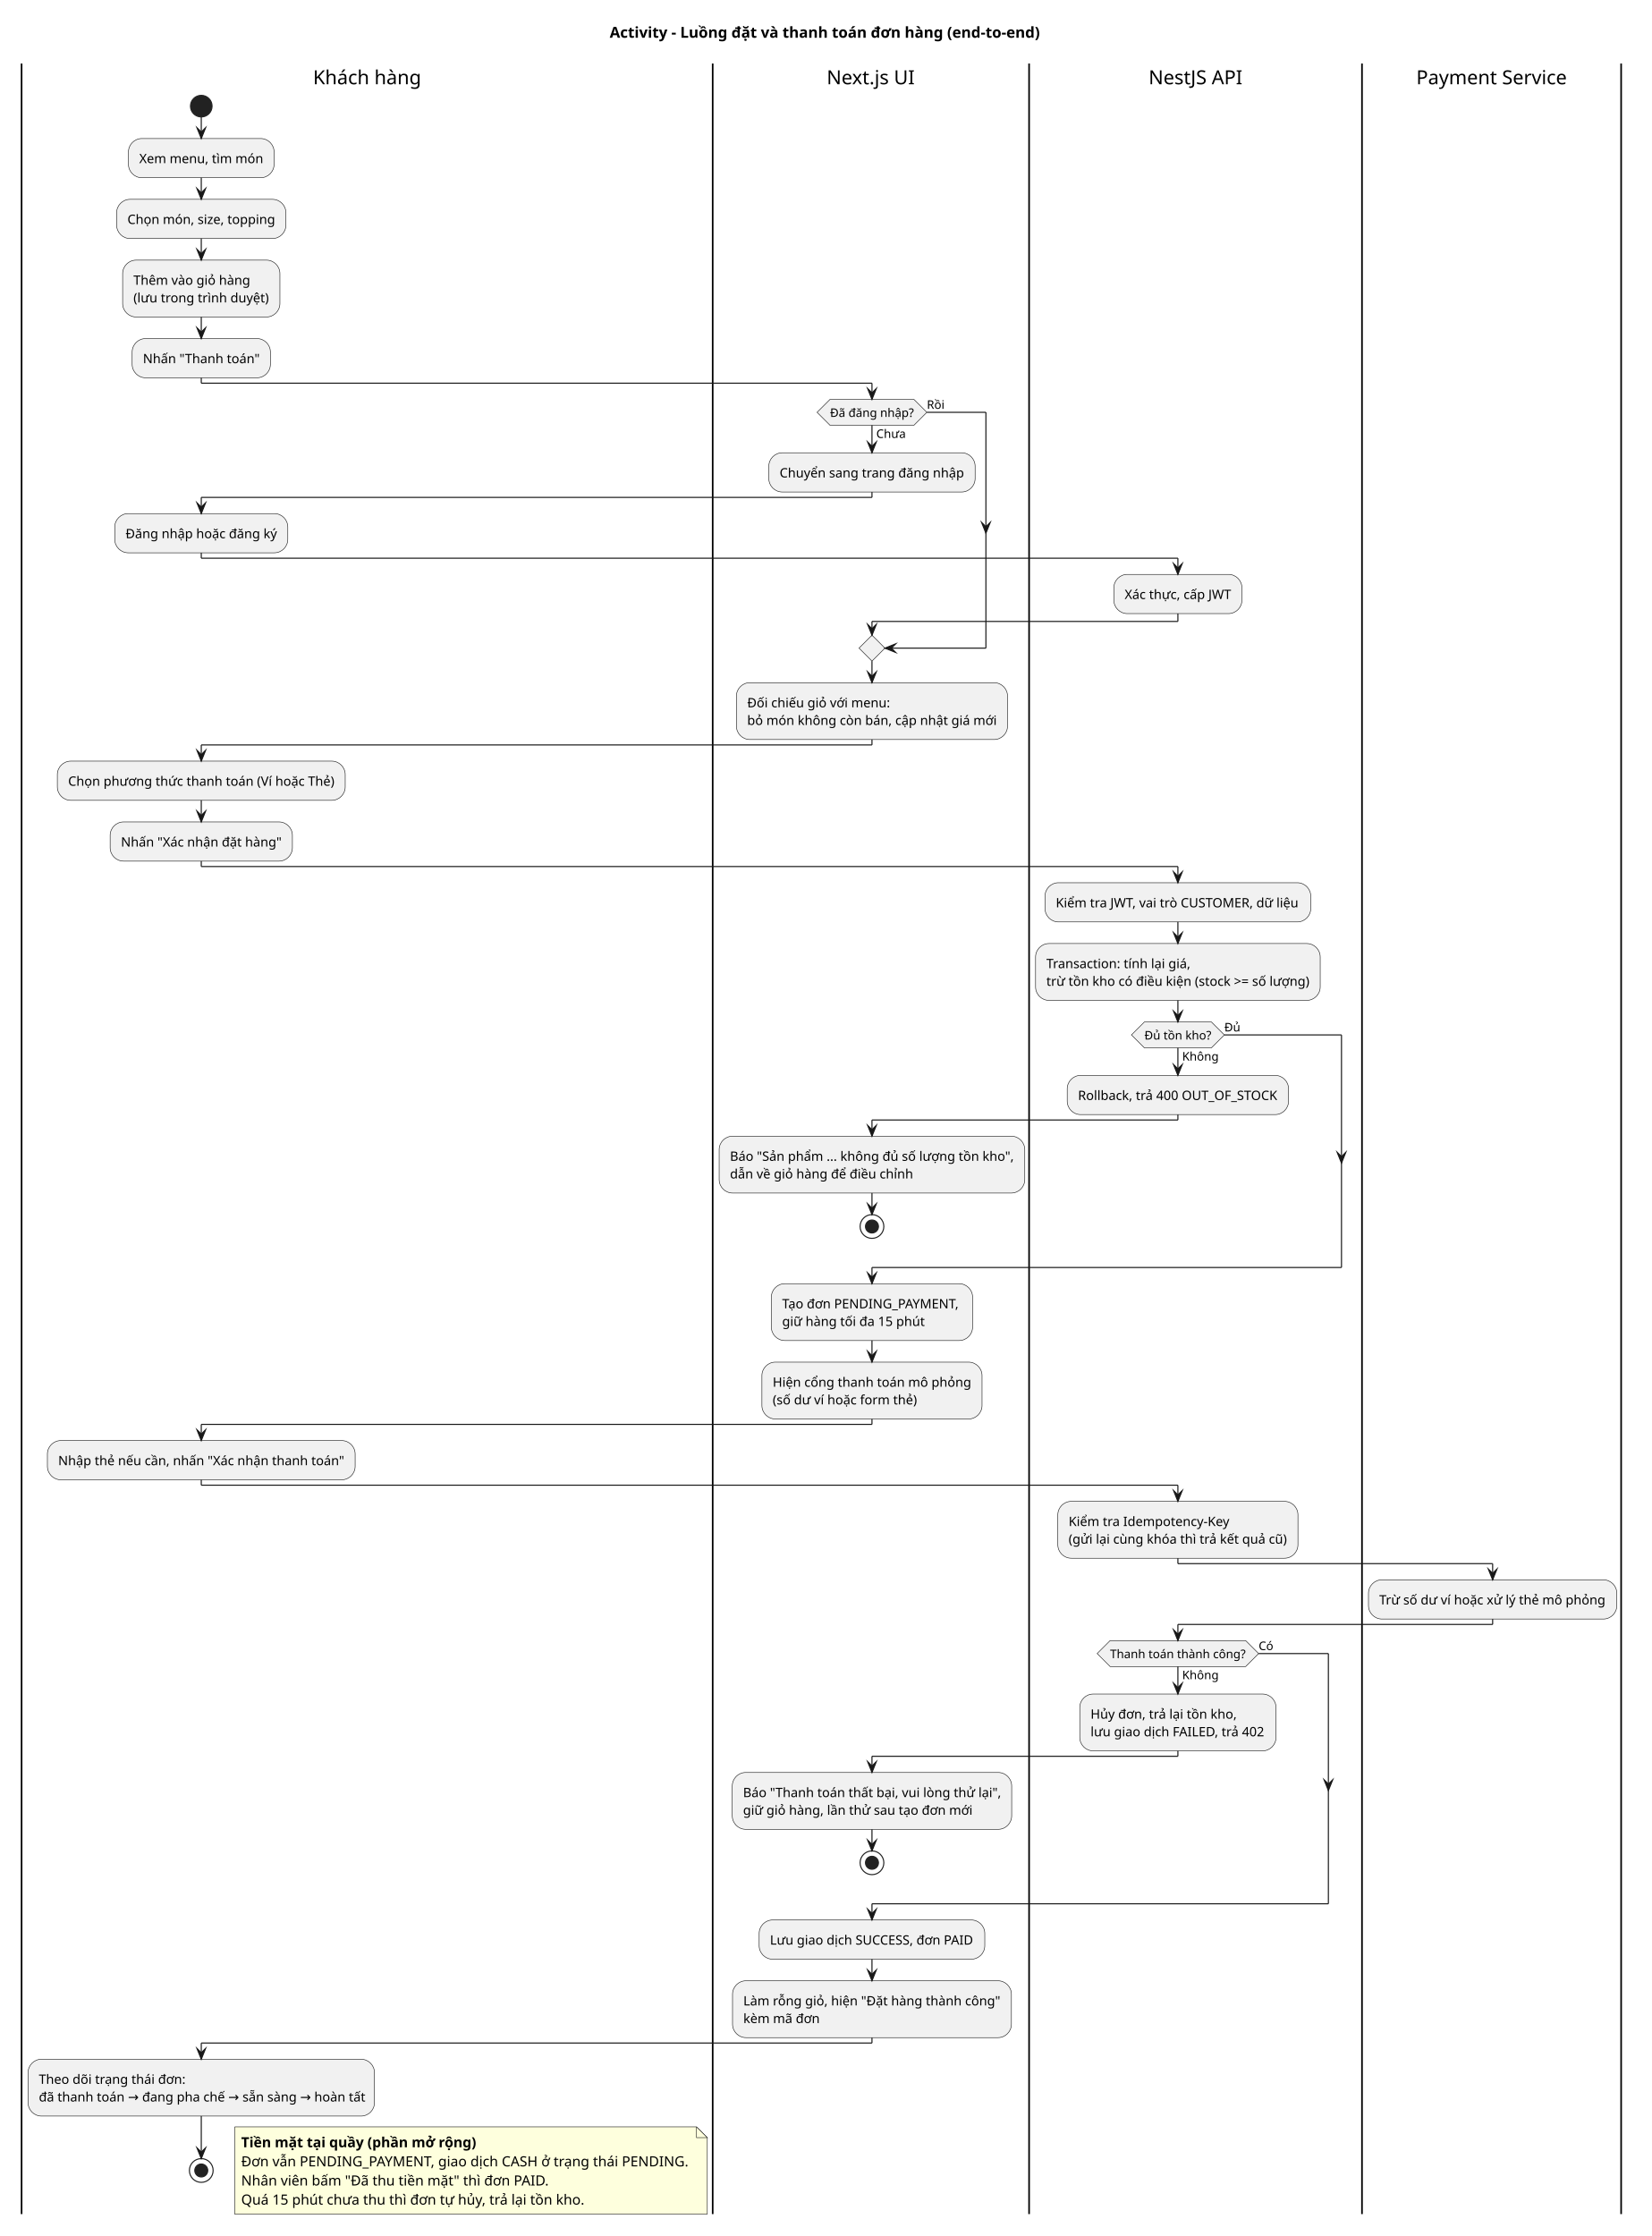
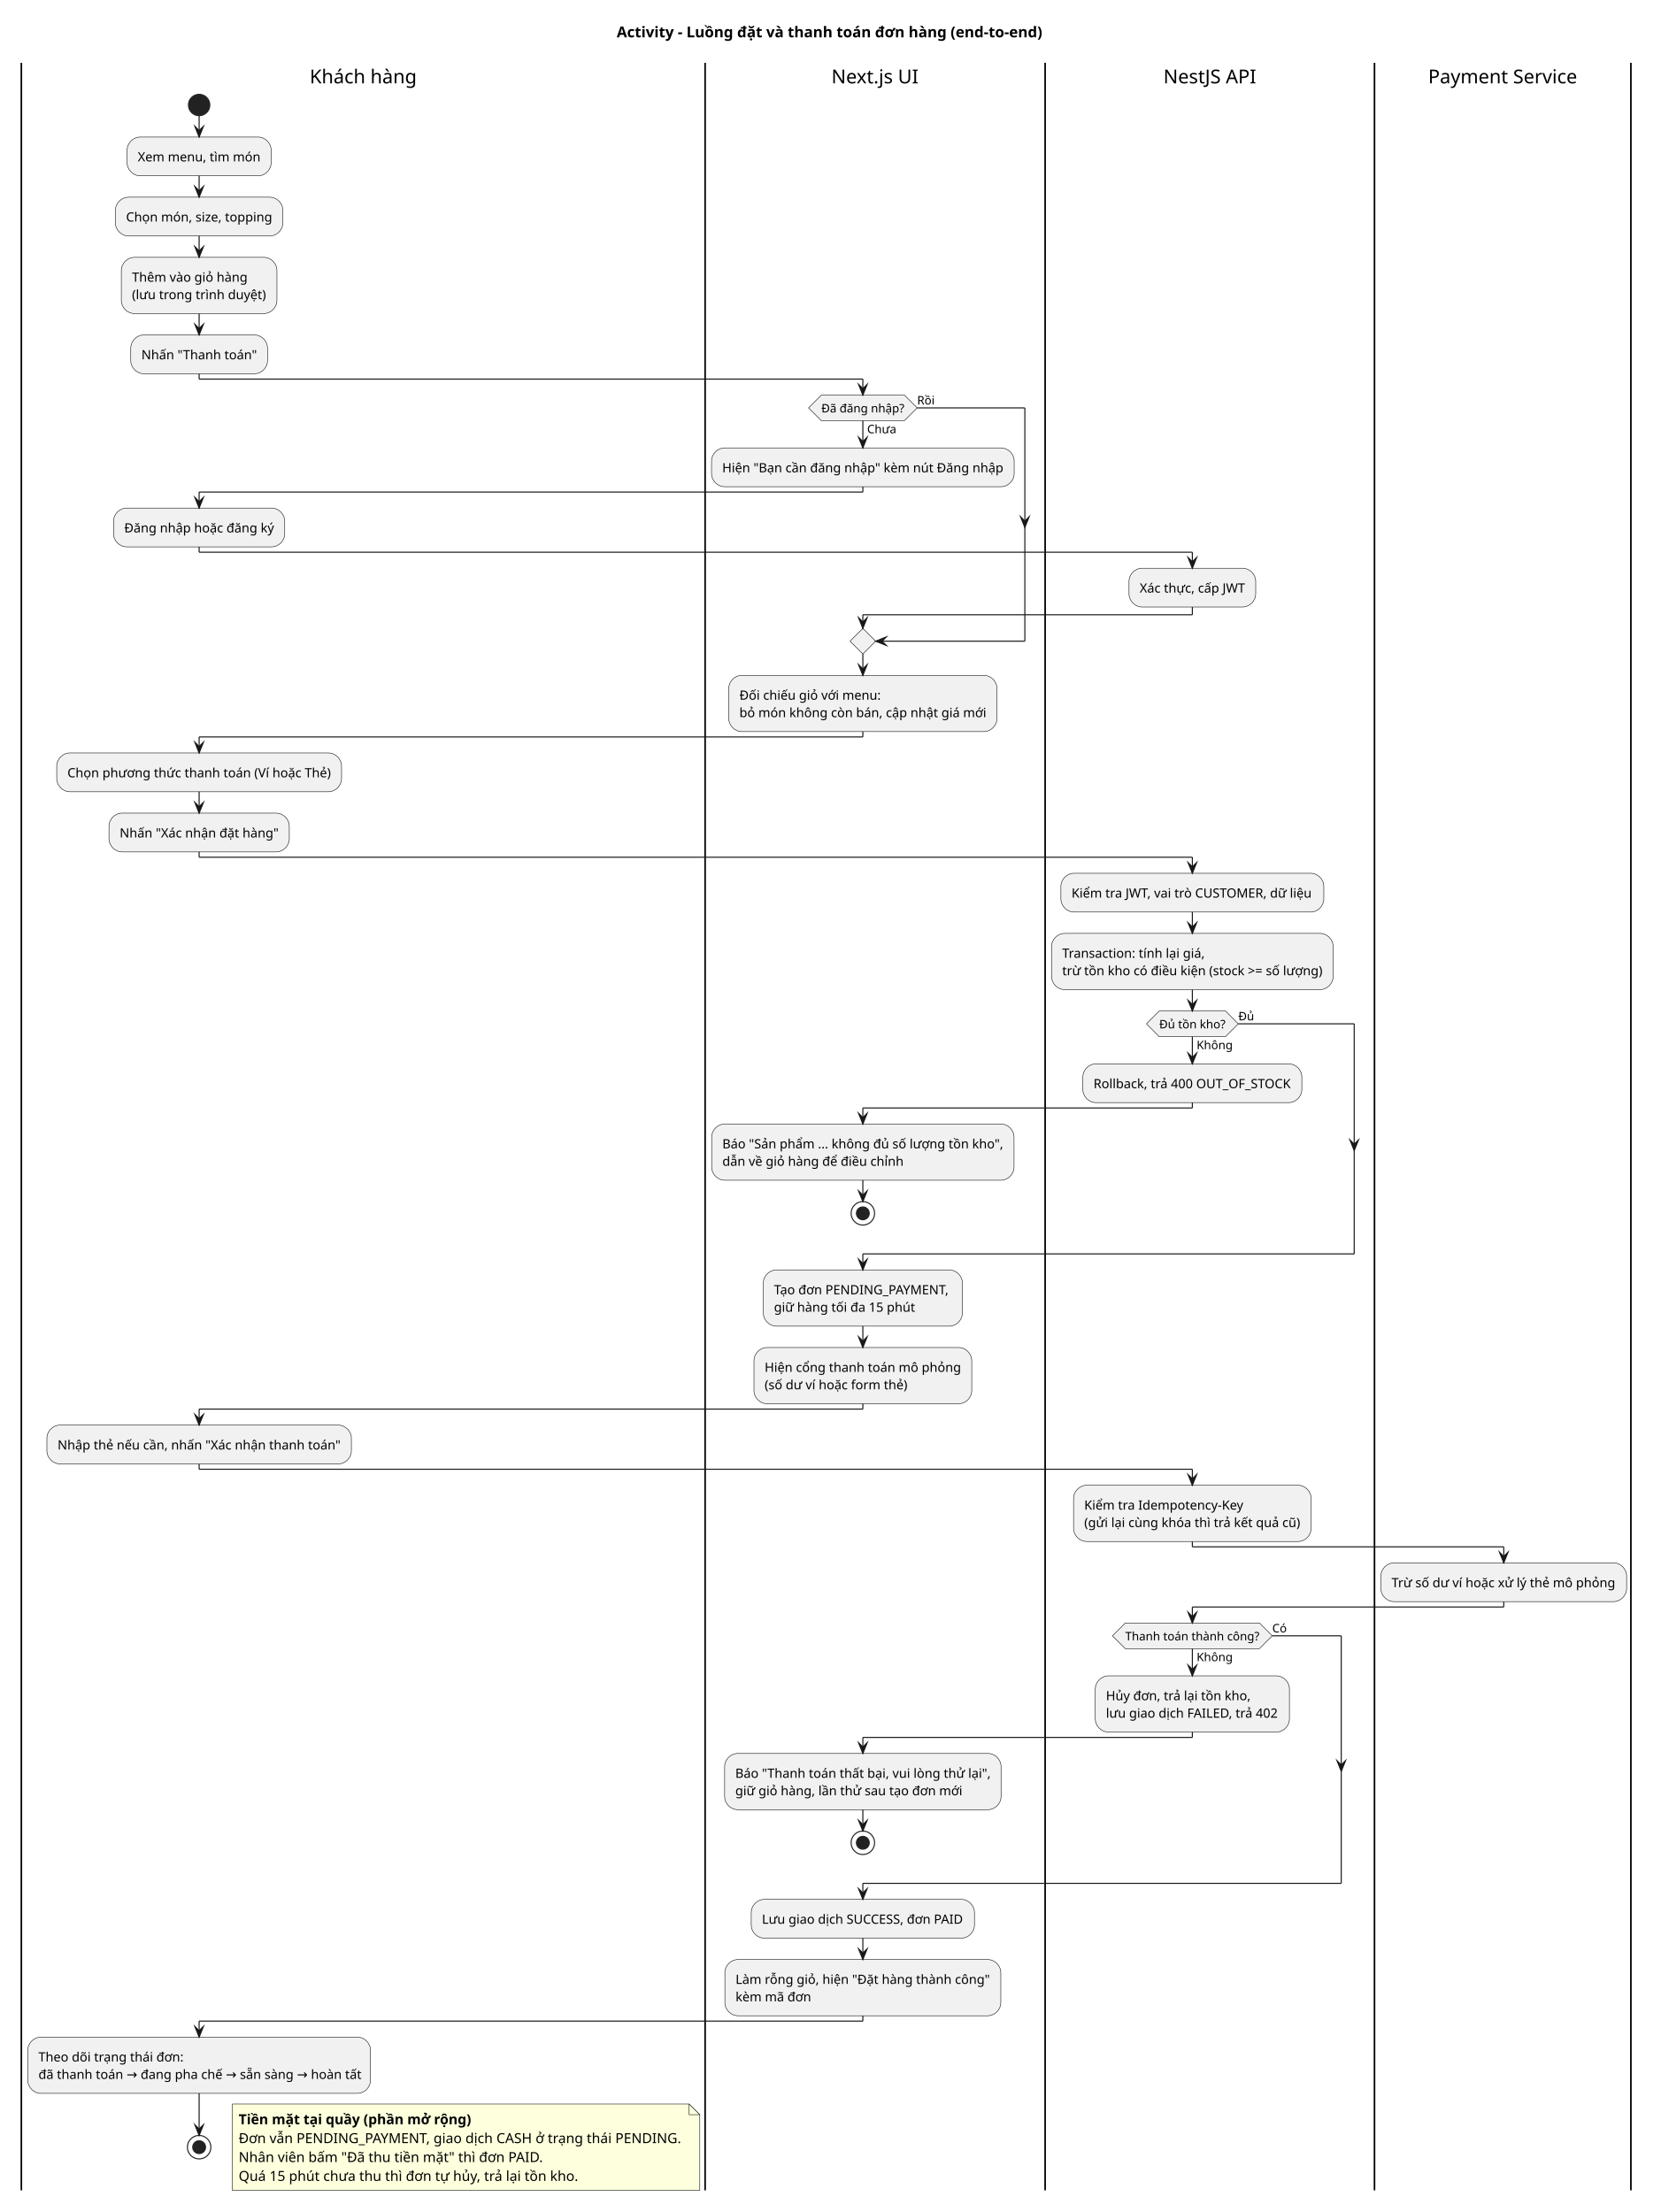
- <svg xmlns="http://www.w3.org/2000/svg" version="1.1" data-diagram-type="ACTIVITY" style="width:1530px;height:2072px;background:#FFFFFF;" width="1530px" height="2072px" viewBox="0 0 1530 2072" zoomAndPan="magnify" preserveAspectRatio="none" contentStyleType="text/css">
+ <svg xmlns="http://www.w3.org/2000/svg" version="1.1" data-diagram-type="ACTIVITY" style="width:1555px;height:2072px;background:#FFFFFF;" width="1555px" height="2072px" viewBox="0 0 1555 2072" zoomAndPan="magnify" preserveAspectRatio="none" contentStyleType="text/css">
  <defs />
  <g font-family="sans-serif" lengthAdjust="spacing">
    <g class="title" data-source-line="1">
-       <text x="564.984" y="34.966" fill="#000" font-size="14" textLength="398.565" font-weight="700">Activity - Luồng đặt và thanh toán đơn hàng (end-to-end)</text>
+       <text x="577.616" y="34.966" fill="#000" font-size="14" textLength="398.565" font-weight="700">Activity - Luồng đặt và thanh toán đơn hàng (end-to-end)</text>
    </g>
-     <rect x="20" y="58.842" width="1483.534" height="24.516" fill="none" style="stroke:none;" />
+     <rect x="20" y="58.842" width="1508.797" height="24.516" fill="none" style="stroke:none;" />
    <ellipse cx="186.505" cy="98.358" rx="10" ry="10" fill="#222" style="stroke:#222;stroke-width:1;" />
    <rect x="119.025" y="128.358" width="134.961" height="36.344" fill="#F1F1F1" style="stroke:#181818;stroke-width:0.5;" rx="12.5" ry="12.5" />
    <text x="129.025" y="151.186" fill="#000" font-size="12" textLength="114.961">Xem menu, tìm món</text>
    <rect x="108.075" y="184.702" width="156.861" height="36.344" fill="#F1F1F1" style="stroke:#181818;stroke-width:0.5;" rx="12.5" ry="12.5" />
    <text x="118.075" y="207.53" fill="#000" font-size="12" textLength="136.861">Chọn món, size, topping</text>
    <rect x="113.637" y="241.046" width="145.737" height="52.688" fill="#F1F1F1" style="stroke:#181818;stroke-width:0.5;" rx="12.5" ry="12.5" />
    <text x="123.637" y="263.874" fill="#000" font-size="12" textLength="108.205">Thêm vào giỏ hàng</text>
    <text x="123.637" y="280.218" fill="#000" font-size="12" textLength="125.737">(lưu trong trình duyệt)</text>
    <rect x="122.451" y="313.734" width="128.109" height="36.344" fill="#F1F1F1" style="stroke:#181818;stroke-width:0.5;" rx="12.5" ry="12.5" />
    <text x="132.451" y="336.562" fill="#000" font-size="12" textLength="108.109">Nhấn "Thanh toán"</text>
    <rect x="106.335" y="475.913" width="160.341" height="36.344" fill="#F1F1F1" style="stroke:#181818;stroke-width:0.5;" rx="12.5" ry="12.5" />
    <text x="116.335" y="498.741" fill="#000" font-size="12" textLength="140.341">Đăng nhập hoặc đăng ký</text>
    <rect x="53.126" y="705.29" width="266.758" height="36.344" fill="#F1F1F1" style="stroke:#181818;stroke-width:0.5;" rx="12.5" ry="12.5" />
    <text x="63.126" y="728.118" fill="#000" font-size="12" textLength="246.758">Chọn phương thức thanh toán (Ví hoặc Thẻ)</text>
    <rect x="102.069" y="761.634" width="168.873" height="36.344" fill="#F1F1F1" style="stroke:#181818;stroke-width:0.5;" rx="12.5" ry="12.5" />
    <text x="112.069" y="784.462" fill="#000" font-size="12" textLength="148.873">Nhấn "Xác nhận đặt hàng"</text>
    <rect x="43.916" y="1334.91" width="285.178" height="36.344" fill="#F1F1F1" style="stroke:#181818;stroke-width:0.5;" rx="12.5" ry="12.5" />
    <text x="53.916" y="1357.738" fill="#000" font-size="12" textLength="265.178">Nhập thẻ nếu cần, nhấn "Xác nhận thanh toán"</text>
    <rect x="26" y="1908.186" width="321.01" height="52.688" fill="#F1F1F1" style="stroke:#181818;stroke-width:0.5;" rx="12.5" ry="12.5" />
    <text x="36" y="1931.014" fill="#000" font-size="12" textLength="136.153">Theo dõi trạng thái đơn:</text>
    <text x="36" y="1947.359" fill="#000" font-size="12" textLength="301.01">đã thanh toán → đang pha chế → sẵn sàng → hoàn tất</text>
    <path d="M217.505,1970.875 L217.505,2051.699 L655.402,2051.699 L655.402,1980.875 L645.402,1970.875 L217.505,1970.875" style="stroke:#181818;stroke-width:0.5;" fill="#FEFFDD" />
    <path d="M645.402,1970.875 L645.402,1980.875 L655.402,1980.875 L645.402,1970.875" style="stroke:#181818;stroke-width:0.5;" fill="#FEFFDD" />
    <text x="223.505" y="1989.772" fill="#000" font-size="13" textLength="218.023" font-weight="700">Tiền mặt tại quầy (phần mở rộng)</text>
    <text x="223.505" y="2007.478" fill="#000" font-size="13" textLength="416.897">Đơn vẫn PENDING_PAYMENT, giao dịch CASH ở trạng thái PENDING.</text>
    <text x="223.505" y="2025.184" fill="#000" font-size="13" textLength="285.831">Nhân viên bấm "Đã thu tiền mặt" thì đơn PAID.</text>
    <text x="223.505" y="2042.89" fill="#000" font-size="13" textLength="318.812">Quá 15 phút chưa thu thì đơn tự hủy, trả lại tồn kho.</text>
    <ellipse cx="186.505" cy="2011.287" rx="11" ry="11" fill="none" style="stroke:#222;stroke-width:1;" />
    <ellipse cx="186.505" cy="2011.287" rx="6" ry="6" fill="#222" style="stroke:#222;stroke-width:1;" />
    <line x1="20" y1="58.842" x2="20" y2="2051.699" style="stroke:#000;stroke-width:1.5;" />
-     <rect x="712.411" y="419.569" width="191.169" height="36.344" fill="#F1F1F1" style="stroke:#181818;stroke-width:0.5;" rx="12.5" ry="12.5" />
-     <text x="722.411" y="442.397" fill="#000" font-size="12" textLength="171.169">Chuyển sang trang đăng nhập</text>
-     <polygon points="769.122,370.078,846.869,370.078,858.869,382.078,846.869,394.078,769.122,394.078,757.122,382.078,769.122,370.078" fill="#F1F1F1" style="stroke:#181818;stroke-width:0.5;stroke-linejoin:miter;stroke-miterlimit:10;" />
-     <text x="811.995" y="405.837" fill="#000" font-size="11" textLength="27.335">Chưa</text>
-     <text x="769.122" y="386.346" fill="#000" font-size="11" textLength="77.747">Đã đăng nhập?</text>
-     <text x="858.869" y="378.855" fill="#000" font-size="11" textLength="16.335">Rồi</text>
-     <polygon points="807.995,588.602,819.995,600.602,807.995,612.602,795.995,600.602,807.995,588.602" fill="#F1F1F1" style="stroke:#181818;stroke-width:0.5;stroke-linejoin:miter;stroke-miterlimit:10;" />
-     <rect x="682.374" y="632.602" width="251.242" height="52.688" fill="#F1F1F1" style="stroke:#181818;stroke-width:0.5;" rx="12.5" ry="12.5" />
-     <text x="692.374" y="655.43" fill="#000" font-size="12" textLength="132.409">Đối chiếu giỏ với menu:</text>
-     <text x="692.374" y="671.774" fill="#000" font-size="12" textLength="231.242">bỏ món không còn bán, cập nhật giá mới</text>
-     <rect x="666.402" y="1052.845" width="283.186" height="52.688" fill="#F1F1F1" style="stroke:#181818;stroke-width:0.5;" rx="12.5" ry="12.5" />
-     <text x="676.402" y="1075.674" fill="#000" font-size="12" textLength="263.186">Báo "Sản phẩm ... không đủ số lượng tồn kho",</text>
-     <text x="676.402" y="1092.018" fill="#000" font-size="12" textLength="169.753">dẫn về giỏ hàng để điều chỉnh</text>
-     <ellipse cx="807.995" cy="1136.534" rx="11" ry="11" fill="none" style="stroke:#222;stroke-width:1;" />
-     <ellipse cx="807.995" cy="1136.534" rx="6" ry="6" fill="#222" style="stroke:#222;stroke-width:1;" />
-     <rect x="714.763" y="1189.534" width="186.465" height="52.688" fill="#F1F1F1" style="stroke:#181818;stroke-width:0.5;" rx="12.5" ry="12.5" />
-     <text x="724.763" y="1212.362" fill="#000" font-size="12" textLength="166.465">Tạo đơn PENDING_PAYMENT,</text>
-     <text x="724.763" y="1228.706" fill="#000" font-size="12" textLength="132.205">giữ hàng tối đa 15 phút</text>
-     <rect x="706.009" y="1262.222" width="203.973" height="52.688" fill="#F1F1F1" style="stroke:#181818;stroke-width:0.5;" rx="12.5" ry="12.5" />
-     <text x="716.009" y="1285.05" fill="#000" font-size="12" textLength="183.973">Hiện cổng thanh toán mô phỏng</text>
-     <text x="716.009" y="1301.394" fill="#000" font-size="12" textLength="133.717">(số dư ví hoặc form thẻ)</text>
-     <rect x="678.54" y="1642.466" width="258.91" height="52.688" fill="#F1F1F1" style="stroke:#181818;stroke-width:0.5;" rx="12.5" ry="12.5" />
-     <text x="688.54" y="1665.294" fill="#000" font-size="12" textLength="238.91">Báo "Thanh toán thất bại, vui lòng thử lại",</text>
-     <text x="688.54" y="1681.638" fill="#000" font-size="12" textLength="212.641">giữ giỏ hàng, lần thử sau tạo đơn mới</text>
-     <ellipse cx="807.995" cy="1726.154" rx="11" ry="11" fill="none" style="stroke:#222;stroke-width:1;" />
-     <ellipse cx="807.995" cy="1726.154" rx="6" ry="6" fill="#222" style="stroke:#222;stroke-width:1;" />
-     <rect x="703.459" y="1779.154" width="209.073" height="36.344" fill="#F1F1F1" style="stroke:#181818;stroke-width:0.5;" rx="12.5" ry="12.5" />
-     <text x="713.459" y="1801.982" fill="#000" font-size="12" textLength="189.073">Lưu giao dịch SUCCESS, đơn PAID</text>
-     <rect x="678.78" y="1835.498" width="258.43" height="52.688" fill="#F1F1F1" style="stroke:#181818;stroke-width:0.5;" rx="12.5" ry="12.5" />
-     <text x="688.78" y="1858.326" fill="#000" font-size="12" textLength="238.43">Làm rỗng giỏ, hiện "Đặt hàng thành công"</text>
-     <text x="688.78" y="1874.67" fill="#000" font-size="12" textLength="70.801">kèm mã đơn</text>
+     <rect x="666.402" y="419.569" width="283.45" height="36.344" fill="#F1F1F1" style="stroke:#181818;stroke-width:0.5;" rx="12.5" ry="12.5" />
+     <text x="676.402" y="442.397" fill="#000" font-size="12" textLength="263.45">Hiện "Bạn cần đăng nhập" kèm nút Đăng nhập</text>
+     <polygon points="769.254,370.078,847.001,370.078,859.001,382.078,847.001,394.078,769.254,394.078,757.254,382.078,769.254,370.078" fill="#F1F1F1" style="stroke:#181818;stroke-width:0.5;stroke-linejoin:miter;stroke-miterlimit:10;" />
+     <text x="812.127" y="405.837" fill="#000" font-size="11" textLength="27.335">Chưa</text>
+     <text x="769.254" y="386.346" fill="#000" font-size="11" textLength="77.747">Đã đăng nhập?</text>
+     <text x="859.001" y="378.855" fill="#000" font-size="11" textLength="16.335">Rồi</text>
+     <polygon points="808.127,588.602,820.127,600.602,808.127,612.602,796.127,600.602,808.127,588.602" fill="#F1F1F1" style="stroke:#181818;stroke-width:0.5;stroke-linejoin:miter;stroke-miterlimit:10;" />
+     <rect x="682.506" y="632.602" width="251.242" height="52.688" fill="#F1F1F1" style="stroke:#181818;stroke-width:0.5;" rx="12.5" ry="12.5" />
+     <text x="692.506" y="655.43" fill="#000" font-size="12" textLength="132.409">Đối chiếu giỏ với menu:</text>
+     <text x="692.506" y="671.774" fill="#000" font-size="12" textLength="231.242">bỏ món không còn bán, cập nhật giá mới</text>
+     <rect x="666.534" y="1052.845" width="283.186" height="52.688" fill="#F1F1F1" style="stroke:#181818;stroke-width:0.5;" rx="12.5" ry="12.5" />
+     <text x="676.534" y="1075.674" fill="#000" font-size="12" textLength="263.186">Báo "Sản phẩm ... không đủ số lượng tồn kho",</text>
+     <text x="676.534" y="1092.018" fill="#000" font-size="12" textLength="169.753">dẫn về giỏ hàng để điều chỉnh</text>
+     <ellipse cx="808.127" cy="1136.534" rx="11" ry="11" fill="none" style="stroke:#222;stroke-width:1;" />
+     <ellipse cx="808.127" cy="1136.534" rx="6" ry="6" fill="#222" style="stroke:#222;stroke-width:1;" />
+     <rect x="714.895" y="1189.534" width="186.465" height="52.688" fill="#F1F1F1" style="stroke:#181818;stroke-width:0.5;" rx="12.5" ry="12.5" />
+     <text x="724.895" y="1212.362" fill="#000" font-size="12" textLength="166.465">Tạo đơn PENDING_PAYMENT,</text>
+     <text x="724.895" y="1228.706" fill="#000" font-size="12" textLength="132.205">giữ hàng tối đa 15 phút</text>
+     <rect x="706.141" y="1262.222" width="203.973" height="52.688" fill="#F1F1F1" style="stroke:#181818;stroke-width:0.5;" rx="12.5" ry="12.5" />
+     <text x="716.141" y="1285.05" fill="#000" font-size="12" textLength="183.973">Hiện cổng thanh toán mô phỏng</text>
+     <text x="716.141" y="1301.394" fill="#000" font-size="12" textLength="133.717">(số dư ví hoặc form thẻ)</text>
+     <rect x="678.672" y="1642.466" width="258.91" height="52.688" fill="#F1F1F1" style="stroke:#181818;stroke-width:0.5;" rx="12.5" ry="12.5" />
+     <text x="688.672" y="1665.294" fill="#000" font-size="12" textLength="238.91">Báo "Thanh toán thất bại, vui lòng thử lại",</text>
+     <text x="688.672" y="1681.638" fill="#000" font-size="12" textLength="212.641">giữ giỏ hàng, lần thử sau tạo đơn mới</text>
+     <ellipse cx="808.127" cy="1726.154" rx="11" ry="11" fill="none" style="stroke:#222;stroke-width:1;" />
+     <ellipse cx="808.127" cy="1726.154" rx="6" ry="6" fill="#222" style="stroke:#222;stroke-width:1;" />
+     <rect x="703.591" y="1779.154" width="209.073" height="36.344" fill="#F1F1F1" style="stroke:#181818;stroke-width:0.5;" rx="12.5" ry="12.5" />
+     <text x="713.591" y="1801.982" fill="#000" font-size="12" textLength="189.073">Lưu giao dịch SUCCESS, đơn PAID</text>
+     <rect x="678.912" y="1835.498" width="258.43" height="52.688" fill="#F1F1F1" style="stroke:#181818;stroke-width:0.5;" rx="12.5" ry="12.5" />
+     <text x="688.912" y="1858.326" fill="#000" font-size="12" textLength="238.43">Làm rỗng giỏ, hiện "Đặt hàng thành công"</text>
+     <text x="688.912" y="1874.67" fill="#000" font-size="12" textLength="70.801">kèm mã đơn</text>
    <line x1="660.402" y1="58.842" x2="660.402" y2="2051.699" style="stroke:#000;stroke-width:1.5;" />
-     <rect x="1032.129" y="532.257" width="118.677" height="36.344" fill="#F1F1F1" style="stroke:#181818;stroke-width:0.5;" rx="12.5" ry="12.5" />
-     <text x="1042.129" y="555.086" fill="#000" font-size="12" textLength="98.677">Xác thực, cấp JWT</text>
-     <rect x="968.348" y="817.978" width="246.238" height="36.344" fill="#F1F1F1" style="stroke:#181818;stroke-width:0.5;" rx="12.5" ry="12.5" />
-     <text x="978.348" y="840.806" fill="#000" font-size="12" textLength="226.238">Kiểm tra JWT, vai trò CUSTOMER, dữ liệu</text>
-     <rect x="959.588" y="874.322" width="263.758" height="52.688" fill="#F1F1F1" style="stroke:#181818;stroke-width:0.5;" rx="12.5" ry="12.5" />
-     <text x="969.588" y="897.15" fill="#000" font-size="12" textLength="134.305">Transaction: tính lại giá,</text>
-     <text x="969.588" y="913.494" fill="#000" font-size="12" textLength="243.758">trừ tồn kho có điều kiện (stock &gt;= số lượng)</text>
-     <rect x="988.916" y="996.501" width="205.101" height="36.344" fill="#F1F1F1" style="stroke:#181818;stroke-width:0.5;" rx="12.5" ry="12.5" />
-     <text x="998.916" y="1019.329" fill="#000" font-size="12" textLength="185.101">Rollback, trả 400 OUT_OF_STOCK</text>
-     <polygon points="1060.431,947.01,1122.503,947.01,1134.503,959.01,1122.503,971.01,1060.431,971.01,1048.431,959.01,1060.431,947.01" fill="#F1F1F1" style="stroke:#181818;stroke-width:0.5;stroke-linejoin:miter;stroke-miterlimit:10;" />
-     <text x="1095.467" y="982.769" fill="#000" font-size="11" textLength="33.825">Không</text>
-     <text x="1060.431" y="963.278" fill="#000" font-size="11" textLength="62.073">Đủ tồn kho?</text>
-     <text x="1134.503" y="955.787" fill="#000" font-size="11" textLength="14.828">Đủ</text>
-     <rect x="980.21" y="1391.254" width="222.513" height="52.688" fill="#F1F1F1" style="stroke:#181818;stroke-width:0.5;" rx="12.5" ry="12.5" />
-     <text x="990.21" y="1414.082" fill="#000" font-size="12" textLength="149.425">Kiểm tra Idempotency-Key</text>
-     <text x="990.21" y="1430.426" fill="#000" font-size="12" textLength="202.513">(gửi lại cùng khóa thì trả kết quả cũ)</text>
-     <rect x="1000.551" y="1569.778" width="181.833" height="52.688" fill="#F1F1F1" style="stroke:#181818;stroke-width:0.5;" rx="12.5" ry="12.5" />
-     <text x="1010.551" y="1592.606" fill="#000" font-size="12" textLength="135.709">Hủy đơn, trả lại tồn kho,</text>
-     <text x="1010.551" y="1608.95" fill="#000" font-size="12" textLength="161.833">lưu giao dịch FAILED, trả 402</text>
-     <polygon points="1028.636,1520.287,1154.299,1520.287,1166.299,1532.287,1154.299,1544.287,1028.636,1544.287,1016.636,1532.287,1028.636,1520.287" fill="#F1F1F1" style="stroke:#181818;stroke-width:0.5;stroke-linejoin:miter;stroke-miterlimit:10;" />
-     <text x="1095.467" y="1556.046" fill="#000" font-size="11" textLength="33.825">Không</text>
-     <text x="1028.636" y="1536.555" fill="#000" font-size="11" textLength="125.663">Thanh toán thành công?</text>
-     <text x="1166.299" y="1529.064" fill="#000" font-size="11" textLength="13.607">Có</text>
-     <line x1="953.588" y1="58.842" x2="953.588" y2="2051.699" style="stroke:#000;stroke-width:1.5;" />
-     <rect x="1268.06" y="1463.942" width="230.133" height="36.344" fill="#F1F1F1" style="stroke:#181818;stroke-width:0.5;" rx="12.5" ry="12.5" />
-     <text x="1278.06" y="1486.771" fill="#000" font-size="12" textLength="210.133">Trừ số dư ví hoặc xử lý thẻ mô phỏng</text>
-     <line x1="1262.06" y1="58.842" x2="1262.06" y2="2051.699" style="stroke:#000;stroke-width:1.5;" />
-     <line x1="1502.194" y1="58.842" x2="1502.194" y2="2051.699" style="stroke:#000;stroke-width:1.5;" />
+     <rect x="1057.393" y="532.257" width="118.677" height="36.344" fill="#F1F1F1" style="stroke:#181818;stroke-width:0.5;" rx="12.5" ry="12.5" />
+     <text x="1067.393" y="555.086" fill="#000" font-size="12" textLength="98.677">Xác thực, cấp JWT</text>
+     <rect x="993.612" y="817.978" width="246.238" height="36.344" fill="#F1F1F1" style="stroke:#181818;stroke-width:0.5;" rx="12.5" ry="12.5" />
+     <text x="1003.612" y="840.806" fill="#000" font-size="12" textLength="226.238">Kiểm tra JWT, vai trò CUSTOMER, dữ liệu</text>
+     <rect x="984.852" y="874.322" width="263.758" height="52.688" fill="#F1F1F1" style="stroke:#181818;stroke-width:0.5;" rx="12.5" ry="12.5" />
+     <text x="994.852" y="897.15" fill="#000" font-size="12" textLength="134.305">Transaction: tính lại giá,</text>
+     <text x="994.852" y="913.494" fill="#000" font-size="12" textLength="243.758">trừ tồn kho có điều kiện (stock &gt;= số lượng)</text>
+     <rect x="1014.18" y="996.501" width="205.101" height="36.344" fill="#F1F1F1" style="stroke:#181818;stroke-width:0.5;" rx="12.5" ry="12.5" />
+     <text x="1024.18" y="1019.329" fill="#000" font-size="12" textLength="185.101">Rollback, trả 400 OUT_OF_STOCK</text>
+     <polygon points="1085.695,947.01,1147.767,947.01,1159.767,959.01,1147.767,971.01,1085.695,971.01,1073.695,959.01,1085.695,947.01" fill="#F1F1F1" style="stroke:#181818;stroke-width:0.5;stroke-linejoin:miter;stroke-miterlimit:10;" />
+     <text x="1120.731" y="982.769" fill="#000" font-size="11" textLength="33.825">Không</text>
+     <text x="1085.695" y="963.278" fill="#000" font-size="11" textLength="62.073">Đủ tồn kho?</text>
+     <text x="1159.767" y="955.787" fill="#000" font-size="11" textLength="14.828">Đủ</text>
+     <rect x="1005.474" y="1391.254" width="222.513" height="52.688" fill="#F1F1F1" style="stroke:#181818;stroke-width:0.5;" rx="12.5" ry="12.5" />
+     <text x="1015.474" y="1414.082" fill="#000" font-size="12" textLength="149.425">Kiểm tra Idempotency-Key</text>
+     <text x="1015.474" y="1430.426" fill="#000" font-size="12" textLength="202.513">(gửi lại cùng khóa thì trả kết quả cũ)</text>
+     <rect x="1025.814" y="1569.778" width="181.833" height="52.688" fill="#F1F1F1" style="stroke:#181818;stroke-width:0.5;" rx="12.5" ry="12.5" />
+     <text x="1035.814" y="1592.606" fill="#000" font-size="12" textLength="135.709">Hủy đơn, trả lại tồn kho,</text>
+     <text x="1035.814" y="1608.95" fill="#000" font-size="12" textLength="161.833">lưu giao dịch FAILED, trả 402</text>
+     <polygon points="1053.899,1520.287,1179.563,1520.287,1191.563,1532.287,1179.563,1544.287,1053.899,1544.287,1041.899,1532.287,1053.899,1520.287" fill="#F1F1F1" style="stroke:#181818;stroke-width:0.5;stroke-linejoin:miter;stroke-miterlimit:10;" />
+     <text x="1120.731" y="1556.046" fill="#000" font-size="11" textLength="33.825">Không</text>
+     <text x="1053.899" y="1536.555" fill="#000" font-size="11" textLength="125.663">Thanh toán thành công?</text>
+     <text x="1191.563" y="1529.064" fill="#000" font-size="11" textLength="13.607">Có</text>
+     <line x1="978.852" y1="58.842" x2="978.852" y2="2051.699" style="stroke:#000;stroke-width:1.5;" />
+     <rect x="1293.324" y="1463.942" width="230.133" height="36.344" fill="#F1F1F1" style="stroke:#181818;stroke-width:0.5;" rx="12.5" ry="12.5" />
+     <text x="1303.324" y="1486.771" fill="#000" font-size="12" textLength="210.133">Trừ số dư ví hoặc xử lý thẻ mô phỏng</text>
+     <line x1="1287.324" y1="58.842" x2="1287.324" y2="2051.699" style="stroke:#000;stroke-width:1.5;" />
+     <line x1="1527.457" y1="58.842" x2="1527.457" y2="2051.699" style="stroke:#000;stroke-width:1.5;" />
    <line x1="186.505" y1="108.358" x2="186.505" y2="128.358" style="stroke:#181818;stroke-width:1;" />
    <polygon points="182.505,118.358,186.505,128.358,190.505,118.358,186.505,122.358" fill="#181818" style="stroke:#181818;stroke-width:1;stroke-linejoin:miter;stroke-miterlimit:10;" />
    <line x1="186.505" y1="164.702" x2="186.505" y2="184.702" style="stroke:#181818;stroke-width:1;" />
    <polygon points="182.505,174.702,186.505,184.702,190.505,174.702,186.505,178.702" fill="#181818" style="stroke:#181818;stroke-width:1;stroke-linejoin:miter;stroke-miterlimit:10;" />
    <line x1="186.505" y1="221.046" x2="186.505" y2="241.046" style="stroke:#181818;stroke-width:1;" />
    <polygon points="182.505,231.046,186.505,241.046,190.505,231.046,186.505,235.046" fill="#181818" style="stroke:#181818;stroke-width:1;stroke-linejoin:miter;stroke-miterlimit:10;" />
    <line x1="186.505" y1="293.734" x2="186.505" y2="313.734" style="stroke:#181818;stroke-width:1;" />
    <polygon points="182.505,303.734,186.505,313.734,190.505,303.734,186.505,307.734" fill="#181818" style="stroke:#181818;stroke-width:1;stroke-linejoin:miter;stroke-miterlimit:10;" />
    <line x1="186.505" y1="741.634" x2="186.505" y2="761.634" style="stroke:#181818;stroke-width:1;" />
    <polygon points="182.505,751.634,186.505,761.634,190.505,751.634,186.505,755.634" fill="#181818" style="stroke:#181818;stroke-width:1;stroke-linejoin:miter;stroke-miterlimit:10;" />
    <line x1="186.505" y1="1960.875" x2="186.505" y2="2000.287" style="stroke:#181818;stroke-width:1;" />
    <polygon points="182.505,1990.287,186.505,2000.287,190.505,1990.287,186.505,1994.287" fill="#181818" style="stroke:#181818;stroke-width:1;stroke-linejoin:miter;stroke-miterlimit:10;" />
-     <line x1="807.995" y1="394.078" x2="807.995" y2="419.569" style="stroke:#181818;stroke-width:1;" />
-     <polygon points="803.995,409.569,807.995,419.569,811.995,409.569,807.995,413.569" fill="#181818" style="stroke:#181818;stroke-width:1;stroke-linejoin:miter;stroke-miterlimit:10;" />
-     <line x1="858.869" y1="382.078" x2="913.58" y2="382.078" style="stroke:#181818;stroke-width:1;" />
-     <polygon points="909.58,484.085,913.58,494.085,917.58,484.085,913.58,488.085" fill="#181818" style="stroke:#181818;stroke-width:1;stroke-linejoin:miter;stroke-miterlimit:10;" />
-     <line x1="913.58" y1="382.078" x2="913.58" y2="600.602" style="stroke:#181818;stroke-width:1;" />
-     <line x1="913.58" y1="600.602" x2="819.995" y2="600.602" style="stroke:#181818;stroke-width:1;" />
-     <polygon points="829.995,596.602,819.995,600.602,829.995,604.602,825.995,600.602" fill="#181818" style="stroke:#181818;stroke-width:1;stroke-linejoin:miter;stroke-miterlimit:10;" />
-     <line x1="807.995" y1="612.602" x2="807.995" y2="632.602" style="stroke:#181818;stroke-width:1;" />
-     <polygon points="803.995,622.602,807.995,632.602,811.995,622.602,807.995,626.602" fill="#181818" style="stroke:#181818;stroke-width:1;stroke-linejoin:miter;stroke-miterlimit:10;" />
-     <line x1="807.995" y1="1105.534" x2="807.995" y2="1125.534" style="stroke:#181818;stroke-width:1;" />
-     <polygon points="803.995,1115.534,807.995,1125.534,811.995,1115.534,807.995,1119.534" fill="#181818" style="stroke:#181818;stroke-width:1;stroke-linejoin:miter;stroke-miterlimit:10;" />
-     <line x1="807.995" y1="1242.222" x2="807.995" y2="1262.222" style="stroke:#181818;stroke-width:1;" />
-     <polygon points="803.995,1252.222,807.995,1262.222,811.995,1252.222,807.995,1256.222" fill="#181818" style="stroke:#181818;stroke-width:1;stroke-linejoin:miter;stroke-miterlimit:10;" />
-     <line x1="807.995" y1="1695.154" x2="807.995" y2="1715.154" style="stroke:#181818;stroke-width:1;" />
-     <polygon points="803.995,1705.154,807.995,1715.154,811.995,1705.154,807.995,1709.154" fill="#181818" style="stroke:#181818;stroke-width:1;stroke-linejoin:miter;stroke-miterlimit:10;" />
-     <line x1="807.995" y1="1815.498" x2="807.995" y2="1835.498" style="stroke:#181818;stroke-width:1;" />
-     <polygon points="803.995,1825.498,807.995,1835.498,811.995,1825.498,807.995,1829.498" fill="#181818" style="stroke:#181818;stroke-width:1;stroke-linejoin:miter;stroke-miterlimit:10;" />
-     <line x1="1091.467" y1="854.322" x2="1091.467" y2="874.322" style="stroke:#181818;stroke-width:1;" />
-     <polygon points="1087.467,864.322,1091.467,874.322,1095.467,864.322,1091.467,868.322" fill="#181818" style="stroke:#181818;stroke-width:1;stroke-linejoin:miter;stroke-miterlimit:10;" />
-     <line x1="1091.467" y1="971.01" x2="1091.467" y2="996.501" style="stroke:#181818;stroke-width:1;" />
-     <polygon points="1087.467,986.501,1091.467,996.501,1095.467,986.501,1091.467,990.501" fill="#181818" style="stroke:#181818;stroke-width:1;stroke-linejoin:miter;stroke-miterlimit:10;" />
-     <line x1="1134.503" y1="959.01" x2="1243.06" y2="959.01" style="stroke:#181818;stroke-width:1;" />
-     <polygon points="1239.06,1067.768,1243.06,1077.768,1247.06,1067.768,1243.06,1071.768" fill="#181818" style="stroke:#181818;stroke-width:1;stroke-linejoin:miter;stroke-miterlimit:10;" />
-     <line x1="1243.06" y1="959.01" x2="1243.06" y2="1174.534" style="stroke:#181818;stroke-width:1;" />
-     <line x1="1243.06" y1="1174.534" x2="807.995" y2="1174.534" style="stroke:#181818;stroke-width:1;" />
-     <line x1="807.995" y1="1174.534" x2="807.995" y2="1189.534" style="stroke:#181818;stroke-width:1;" />
-     <polygon points="803.995,1179.534,807.995,1189.534,811.995,1179.534,807.995,1183.534" fill="#181818" style="stroke:#181818;stroke-width:1;stroke-linejoin:miter;stroke-miterlimit:10;" />
-     <line x1="1091.467" y1="927.01" x2="1091.467" y2="947.01" style="stroke:#181818;stroke-width:1;" />
-     <polygon points="1087.467,937.01,1091.467,947.01,1095.467,937.01,1091.467,941.01" fill="#181818" style="stroke:#181818;stroke-width:1;stroke-linejoin:miter;stroke-miterlimit:10;" />
-     <line x1="1091.467" y1="1544.287" x2="1091.467" y2="1569.778" style="stroke:#181818;stroke-width:1;" />
-     <polygon points="1087.467,1559.778,1091.467,1569.778,1095.467,1559.778,1091.467,1563.778" fill="#181818" style="stroke:#181818;stroke-width:1;stroke-linejoin:miter;stroke-miterlimit:10;" />
-     <line x1="1166.299" y1="1532.287" x2="1230.922" y2="1532.287" style="stroke:#181818;stroke-width:1;" />
-     <polygon points="1226.922,1649.216,1230.922,1659.216,1234.922,1649.216,1230.922,1653.216" fill="#181818" style="stroke:#181818;stroke-width:1;stroke-linejoin:miter;stroke-miterlimit:10;" />
-     <line x1="1230.922" y1="1532.287" x2="1230.922" y2="1764.154" style="stroke:#181818;stroke-width:1;" />
-     <line x1="1230.922" y1="1764.154" x2="807.995" y2="1764.154" style="stroke:#181818;stroke-width:1;" />
-     <line x1="807.995" y1="1764.154" x2="807.995" y2="1779.154" style="stroke:#181818;stroke-width:1;" />
-     <polygon points="803.995,1769.154,807.995,1779.154,811.995,1769.154,807.995,1773.154" fill="#181818" style="stroke:#181818;stroke-width:1;stroke-linejoin:miter;stroke-miterlimit:10;" />
-     <line x1="807.995" y1="455.913" x2="807.995" y2="460.913" style="stroke:#181818;stroke-width:1;" />
-     <line x1="807.995" y1="460.913" x2="186.505" y2="460.913" style="stroke:#181818;stroke-width:1;" />
+     <line x1="808.127" y1="394.078" x2="808.127" y2="419.569" style="stroke:#181818;stroke-width:1;" />
+     <polygon points="804.127,409.569,808.127,419.569,812.127,409.569,808.127,413.569" fill="#181818" style="stroke:#181818;stroke-width:1;stroke-linejoin:miter;stroke-miterlimit:10;" />
+     <line x1="859.001" y1="382.078" x2="959.852" y2="382.078" style="stroke:#181818;stroke-width:1;" />
+     <polygon points="955.852,484.085,959.852,494.085,963.852,484.085,959.852,488.085" fill="#181818" style="stroke:#181818;stroke-width:1;stroke-linejoin:miter;stroke-miterlimit:10;" />
+     <line x1="959.852" y1="382.078" x2="959.852" y2="600.602" style="stroke:#181818;stroke-width:1;" />
+     <line x1="959.852" y1="600.602" x2="820.127" y2="600.602" style="stroke:#181818;stroke-width:1;" />
+     <polygon points="830.127,596.602,820.127,600.602,830.127,604.602,826.127,600.602" fill="#181818" style="stroke:#181818;stroke-width:1;stroke-linejoin:miter;stroke-miterlimit:10;" />
+     <line x1="808.127" y1="612.602" x2="808.127" y2="632.602" style="stroke:#181818;stroke-width:1;" />
+     <polygon points="804.127,622.602,808.127,632.602,812.127,622.602,808.127,626.602" fill="#181818" style="stroke:#181818;stroke-width:1;stroke-linejoin:miter;stroke-miterlimit:10;" />
+     <line x1="808.127" y1="1105.534" x2="808.127" y2="1125.534" style="stroke:#181818;stroke-width:1;" />
+     <polygon points="804.127,1115.534,808.127,1125.534,812.127,1115.534,808.127,1119.534" fill="#181818" style="stroke:#181818;stroke-width:1;stroke-linejoin:miter;stroke-miterlimit:10;" />
+     <line x1="808.127" y1="1242.222" x2="808.127" y2="1262.222" style="stroke:#181818;stroke-width:1;" />
+     <polygon points="804.127,1252.222,808.127,1262.222,812.127,1252.222,808.127,1256.222" fill="#181818" style="stroke:#181818;stroke-width:1;stroke-linejoin:miter;stroke-miterlimit:10;" />
+     <line x1="808.127" y1="1695.154" x2="808.127" y2="1715.154" style="stroke:#181818;stroke-width:1;" />
+     <polygon points="804.127,1705.154,808.127,1715.154,812.127,1705.154,808.127,1709.154" fill="#181818" style="stroke:#181818;stroke-width:1;stroke-linejoin:miter;stroke-miterlimit:10;" />
+     <line x1="808.127" y1="1815.498" x2="808.127" y2="1835.498" style="stroke:#181818;stroke-width:1;" />
+     <polygon points="804.127,1825.498,808.127,1835.498,812.127,1825.498,808.127,1829.498" fill="#181818" style="stroke:#181818;stroke-width:1;stroke-linejoin:miter;stroke-miterlimit:10;" />
+     <line x1="1116.731" y1="854.322" x2="1116.731" y2="874.322" style="stroke:#181818;stroke-width:1;" />
+     <polygon points="1112.731,864.322,1116.731,874.322,1120.731,864.322,1116.731,868.322" fill="#181818" style="stroke:#181818;stroke-width:1;stroke-linejoin:miter;stroke-miterlimit:10;" />
+     <line x1="1116.731" y1="971.01" x2="1116.731" y2="996.501" style="stroke:#181818;stroke-width:1;" />
+     <polygon points="1112.731,986.501,1116.731,996.501,1120.731,986.501,1116.731,990.501" fill="#181818" style="stroke:#181818;stroke-width:1;stroke-linejoin:miter;stroke-miterlimit:10;" />
+     <line x1="1159.767" y1="959.01" x2="1268.324" y2="959.01" style="stroke:#181818;stroke-width:1;" />
+     <polygon points="1264.324,1067.768,1268.324,1077.768,1272.324,1067.768,1268.324,1071.768" fill="#181818" style="stroke:#181818;stroke-width:1;stroke-linejoin:miter;stroke-miterlimit:10;" />
+     <line x1="1268.324" y1="959.01" x2="1268.324" y2="1174.534" style="stroke:#181818;stroke-width:1;" />
+     <line x1="1268.324" y1="1174.534" x2="808.127" y2="1174.534" style="stroke:#181818;stroke-width:1;" />
+     <line x1="808.127" y1="1174.534" x2="808.127" y2="1189.534" style="stroke:#181818;stroke-width:1;" />
+     <polygon points="804.127,1179.534,808.127,1189.534,812.127,1179.534,808.127,1183.534" fill="#181818" style="stroke:#181818;stroke-width:1;stroke-linejoin:miter;stroke-miterlimit:10;" />
+     <line x1="1116.731" y1="927.01" x2="1116.731" y2="947.01" style="stroke:#181818;stroke-width:1;" />
+     <polygon points="1112.731,937.01,1116.731,947.01,1120.731,937.01,1116.731,941.01" fill="#181818" style="stroke:#181818;stroke-width:1;stroke-linejoin:miter;stroke-miterlimit:10;" />
+     <line x1="1116.731" y1="1544.287" x2="1116.731" y2="1569.778" style="stroke:#181818;stroke-width:1;" />
+     <polygon points="1112.731,1559.778,1116.731,1569.778,1120.731,1559.778,1116.731,1563.778" fill="#181818" style="stroke:#181818;stroke-width:1;stroke-linejoin:miter;stroke-miterlimit:10;" />
+     <line x1="1191.563" y1="1532.287" x2="1256.186" y2="1532.287" style="stroke:#181818;stroke-width:1;" />
+     <polygon points="1252.186,1649.216,1256.186,1659.216,1260.186,1649.216,1256.186,1653.216" fill="#181818" style="stroke:#181818;stroke-width:1;stroke-linejoin:miter;stroke-miterlimit:10;" />
+     <line x1="1256.186" y1="1532.287" x2="1256.186" y2="1764.154" style="stroke:#181818;stroke-width:1;" />
+     <line x1="1256.186" y1="1764.154" x2="808.127" y2="1764.154" style="stroke:#181818;stroke-width:1;" />
+     <line x1="808.127" y1="1764.154" x2="808.127" y2="1779.154" style="stroke:#181818;stroke-width:1;" />
+     <polygon points="804.127,1769.154,808.127,1779.154,812.127,1769.154,808.127,1773.154" fill="#181818" style="stroke:#181818;stroke-width:1;stroke-linejoin:miter;stroke-miterlimit:10;" />
+     <line x1="808.127" y1="455.913" x2="808.127" y2="460.913" style="stroke:#181818;stroke-width:1;" />
+     <line x1="808.127" y1="460.913" x2="186.505" y2="460.913" style="stroke:#181818;stroke-width:1;" />
    <line x1="186.505" y1="460.913" x2="186.505" y2="475.913" style="stroke:#181818;stroke-width:1;" />
    <polygon points="182.505,465.913,186.505,475.913,190.505,465.913,186.505,469.913" fill="#181818" style="stroke:#181818;stroke-width:1;stroke-linejoin:miter;stroke-miterlimit:10;" />
    <line x1="186.505" y1="512.257" x2="186.505" y2="517.257" style="stroke:#181818;stroke-width:1;" />
-     <line x1="186.505" y1="517.257" x2="1091.467" y2="517.257" style="stroke:#181818;stroke-width:1;" />
-     <line x1="1091.467" y1="517.257" x2="1091.467" y2="532.257" style="stroke:#181818;stroke-width:1;" />
-     <polygon points="1087.467,522.257,1091.467,532.257,1095.467,522.257,1091.467,526.257" fill="#181818" style="stroke:#181818;stroke-width:1;stroke-linejoin:miter;stroke-miterlimit:10;" />
-     <line x1="1091.467" y1="568.602" x2="1091.467" y2="575.856" style="stroke:#181818;stroke-width:1;" />
-     <line x1="1091.467" y1="575.856" x2="807.995" y2="575.856" style="stroke:#181818;stroke-width:1;" />
-     <line x1="807.995" y1="575.856" x2="807.995" y2="588.602" style="stroke:#181818;stroke-width:1;" />
-     <polygon points="803.995,578.602,807.995,588.602,811.995,578.602,807.995,582.602" fill="#181818" style="stroke:#181818;stroke-width:1;stroke-linejoin:miter;stroke-miterlimit:10;" />
+     <line x1="186.505" y1="517.257" x2="1116.731" y2="517.257" style="stroke:#181818;stroke-width:1;" />
+     <line x1="1116.731" y1="517.257" x2="1116.731" y2="532.257" style="stroke:#181818;stroke-width:1;" />
+     <polygon points="1112.731,522.257,1116.731,532.257,1120.731,522.257,1116.731,526.257" fill="#181818" style="stroke:#181818;stroke-width:1;stroke-linejoin:miter;stroke-miterlimit:10;" />
+     <line x1="1116.731" y1="568.602" x2="1116.731" y2="575.856" style="stroke:#181818;stroke-width:1;" />
+     <line x1="1116.731" y1="575.856" x2="808.127" y2="575.856" style="stroke:#181818;stroke-width:1;" />
+     <line x1="808.127" y1="575.856" x2="808.127" y2="588.602" style="stroke:#181818;stroke-width:1;" />
+     <polygon points="804.127,578.602,808.127,588.602,812.127,578.602,808.127,582.602" fill="#181818" style="stroke:#181818;stroke-width:1;stroke-linejoin:miter;stroke-miterlimit:10;" />
    <line x1="186.505" y1="350.078" x2="186.505" y2="355.078" style="stroke:#181818;stroke-width:1;" />
-     <line x1="186.505" y1="355.078" x2="807.995" y2="355.078" style="stroke:#181818;stroke-width:1;" />
-     <line x1="807.995" y1="355.078" x2="807.995" y2="370.078" style="stroke:#181818;stroke-width:1;" />
-     <polygon points="803.995,360.078,807.995,370.078,811.995,360.078,807.995,364.078" fill="#181818" style="stroke:#181818;stroke-width:1;stroke-linejoin:miter;stroke-miterlimit:10;" />
-     <line x1="807.995" y1="685.29" x2="807.995" y2="690.29" style="stroke:#181818;stroke-width:1;" />
-     <line x1="807.995" y1="690.29" x2="186.505" y2="690.29" style="stroke:#181818;stroke-width:1;" />
+     <line x1="186.505" y1="355.078" x2="808.127" y2="355.078" style="stroke:#181818;stroke-width:1;" />
+     <line x1="808.127" y1="355.078" x2="808.127" y2="370.078" style="stroke:#181818;stroke-width:1;" />
+     <polygon points="804.127,360.078,808.127,370.078,812.127,360.078,808.127,364.078" fill="#181818" style="stroke:#181818;stroke-width:1;stroke-linejoin:miter;stroke-miterlimit:10;" />
+     <line x1="808.127" y1="685.29" x2="808.127" y2="690.29" style="stroke:#181818;stroke-width:1;" />
+     <line x1="808.127" y1="690.29" x2="186.505" y2="690.29" style="stroke:#181818;stroke-width:1;" />
    <line x1="186.505" y1="690.29" x2="186.505" y2="705.29" style="stroke:#181818;stroke-width:1;" />
    <polygon points="182.505,695.29,186.505,705.29,190.505,695.29,186.505,699.29" fill="#181818" style="stroke:#181818;stroke-width:1;stroke-linejoin:miter;stroke-miterlimit:10;" />
    <line x1="186.505" y1="797.978" x2="186.505" y2="802.978" style="stroke:#181818;stroke-width:1;" />
-     <line x1="186.505" y1="802.978" x2="1091.467" y2="802.978" style="stroke:#181818;stroke-width:1;" />
-     <line x1="1091.467" y1="802.978" x2="1091.467" y2="817.978" style="stroke:#181818;stroke-width:1;" />
-     <polygon points="1087.467,807.978,1091.467,817.978,1095.467,807.978,1091.467,811.978" fill="#181818" style="stroke:#181818;stroke-width:1;stroke-linejoin:miter;stroke-miterlimit:10;" />
-     <line x1="1091.467" y1="1032.845" x2="1091.467" y2="1037.845" style="stroke:#181818;stroke-width:1;" />
-     <line x1="1091.467" y1="1037.845" x2="807.995" y2="1037.845" style="stroke:#181818;stroke-width:1;" />
-     <line x1="807.995" y1="1037.845" x2="807.995" y2="1052.845" style="stroke:#181818;stroke-width:1;" />
-     <polygon points="803.995,1042.845,807.995,1052.845,811.995,1042.845,807.995,1046.845" fill="#181818" style="stroke:#181818;stroke-width:1;stroke-linejoin:miter;stroke-miterlimit:10;" />
-     <line x1="807.995" y1="1314.91" x2="807.995" y2="1319.91" style="stroke:#181818;stroke-width:1;" />
-     <line x1="807.995" y1="1319.91" x2="186.505" y2="1319.91" style="stroke:#181818;stroke-width:1;" />
+     <line x1="186.505" y1="802.978" x2="1116.731" y2="802.978" style="stroke:#181818;stroke-width:1;" />
+     <line x1="1116.731" y1="802.978" x2="1116.731" y2="817.978" style="stroke:#181818;stroke-width:1;" />
+     <polygon points="1112.731,807.978,1116.731,817.978,1120.731,807.978,1116.731,811.978" fill="#181818" style="stroke:#181818;stroke-width:1;stroke-linejoin:miter;stroke-miterlimit:10;" />
+     <line x1="1116.731" y1="1032.845" x2="1116.731" y2="1037.845" style="stroke:#181818;stroke-width:1;" />
+     <line x1="1116.731" y1="1037.845" x2="808.127" y2="1037.845" style="stroke:#181818;stroke-width:1;" />
+     <line x1="808.127" y1="1037.845" x2="808.127" y2="1052.845" style="stroke:#181818;stroke-width:1;" />
+     <polygon points="804.127,1042.845,808.127,1052.845,812.127,1042.845,808.127,1046.845" fill="#181818" style="stroke:#181818;stroke-width:1;stroke-linejoin:miter;stroke-miterlimit:10;" />
+     <line x1="808.127" y1="1314.91" x2="808.127" y2="1319.91" style="stroke:#181818;stroke-width:1;" />
+     <line x1="808.127" y1="1319.91" x2="186.505" y2="1319.91" style="stroke:#181818;stroke-width:1;" />
    <line x1="186.505" y1="1319.91" x2="186.505" y2="1334.91" style="stroke:#181818;stroke-width:1;" />
    <polygon points="182.505,1324.91,186.505,1334.91,190.505,1324.91,186.505,1328.91" fill="#181818" style="stroke:#181818;stroke-width:1;stroke-linejoin:miter;stroke-miterlimit:10;" />
    <line x1="186.505" y1="1371.254" x2="186.505" y2="1376.254" style="stroke:#181818;stroke-width:1;" />
-     <line x1="186.505" y1="1376.254" x2="1091.467" y2="1376.254" style="stroke:#181818;stroke-width:1;" />
-     <line x1="1091.467" y1="1376.254" x2="1091.467" y2="1391.254" style="stroke:#181818;stroke-width:1;" />
-     <polygon points="1087.467,1381.254,1091.467,1391.254,1095.467,1381.254,1091.467,1385.254" fill="#181818" style="stroke:#181818;stroke-width:1;stroke-linejoin:miter;stroke-miterlimit:10;" />
-     <line x1="1091.467" y1="1443.942" x2="1091.467" y2="1448.942" style="stroke:#181818;stroke-width:1;" />
-     <line x1="1091.467" y1="1448.942" x2="1383.127" y2="1448.942" style="stroke:#181818;stroke-width:1;" />
-     <line x1="1383.127" y1="1448.942" x2="1383.127" y2="1463.942" style="stroke:#181818;stroke-width:1;" />
-     <polygon points="1379.127,1453.942,1383.127,1463.942,1387.127,1453.942,1383.127,1457.942" fill="#181818" style="stroke:#181818;stroke-width:1;stroke-linejoin:miter;stroke-miterlimit:10;" />
-     <line x1="1091.467" y1="1622.466" x2="1091.467" y2="1627.466" style="stroke:#181818;stroke-width:1;" />
-     <line x1="1091.467" y1="1627.466" x2="807.995" y2="1627.466" style="stroke:#181818;stroke-width:1;" />
-     <line x1="807.995" y1="1627.466" x2="807.995" y2="1642.466" style="stroke:#181818;stroke-width:1;" />
-     <polygon points="803.995,1632.466,807.995,1642.466,811.995,1632.466,807.995,1636.466" fill="#181818" style="stroke:#181818;stroke-width:1;stroke-linejoin:miter;stroke-miterlimit:10;" />
-     <line x1="1383.127" y1="1500.287" x2="1383.127" y2="1505.287" style="stroke:#181818;stroke-width:1;" />
-     <line x1="1383.127" y1="1505.287" x2="1091.467" y2="1505.287" style="stroke:#181818;stroke-width:1;" />
-     <line x1="1091.467" y1="1505.287" x2="1091.467" y2="1520.287" style="stroke:#181818;stroke-width:1;" />
-     <polygon points="1087.467,1510.287,1091.467,1520.287,1095.467,1510.287,1091.467,1514.287" fill="#181818" style="stroke:#181818;stroke-width:1;stroke-linejoin:miter;stroke-miterlimit:10;" />
-     <line x1="807.995" y1="1888.186" x2="807.995" y2="1893.186" style="stroke:#181818;stroke-width:1;" />
-     <line x1="807.995" y1="1893.186" x2="186.505" y2="1893.186" style="stroke:#181818;stroke-width:1;" />
+     <line x1="186.505" y1="1376.254" x2="1116.731" y2="1376.254" style="stroke:#181818;stroke-width:1;" />
+     <line x1="1116.731" y1="1376.254" x2="1116.731" y2="1391.254" style="stroke:#181818;stroke-width:1;" />
+     <polygon points="1112.731,1381.254,1116.731,1391.254,1120.731,1381.254,1116.731,1385.254" fill="#181818" style="stroke:#181818;stroke-width:1;stroke-linejoin:miter;stroke-miterlimit:10;" />
+     <line x1="1116.731" y1="1443.942" x2="1116.731" y2="1448.942" style="stroke:#181818;stroke-width:1;" />
+     <line x1="1116.731" y1="1448.942" x2="1408.391" y2="1448.942" style="stroke:#181818;stroke-width:1;" />
+     <line x1="1408.391" y1="1448.942" x2="1408.391" y2="1463.942" style="stroke:#181818;stroke-width:1;" />
+     <polygon points="1404.391,1453.942,1408.391,1463.942,1412.391,1453.942,1408.391,1457.942" fill="#181818" style="stroke:#181818;stroke-width:1;stroke-linejoin:miter;stroke-miterlimit:10;" />
+     <line x1="1116.731" y1="1622.466" x2="1116.731" y2="1627.466" style="stroke:#181818;stroke-width:1;" />
+     <line x1="1116.731" y1="1627.466" x2="808.127" y2="1627.466" style="stroke:#181818;stroke-width:1;" />
+     <line x1="808.127" y1="1627.466" x2="808.127" y2="1642.466" style="stroke:#181818;stroke-width:1;" />
+     <polygon points="804.127,1632.466,808.127,1642.466,812.127,1632.466,808.127,1636.466" fill="#181818" style="stroke:#181818;stroke-width:1;stroke-linejoin:miter;stroke-miterlimit:10;" />
+     <line x1="1408.391" y1="1500.287" x2="1408.391" y2="1505.287" style="stroke:#181818;stroke-width:1;" />
+     <line x1="1408.391" y1="1505.287" x2="1116.731" y2="1505.287" style="stroke:#181818;stroke-width:1;" />
+     <line x1="1116.731" y1="1505.287" x2="1116.731" y2="1520.287" style="stroke:#181818;stroke-width:1;" />
+     <polygon points="1112.731,1510.287,1116.731,1520.287,1120.731,1510.287,1116.731,1514.287" fill="#181818" style="stroke:#181818;stroke-width:1;stroke-linejoin:miter;stroke-miterlimit:10;" />
+     <line x1="808.127" y1="1888.186" x2="808.127" y2="1893.186" style="stroke:#181818;stroke-width:1;" />
+     <line x1="808.127" y1="1893.186" x2="186.505" y2="1893.186" style="stroke:#181818;stroke-width:1;" />
    <line x1="186.505" y1="1893.186" x2="186.505" y2="1908.186" style="stroke:#181818;stroke-width:1;" />
    <polygon points="182.505,1898.186,186.505,1908.186,190.505,1898.186,186.505,1902.186" fill="#181818" style="stroke:#181818;stroke-width:1;stroke-linejoin:miter;stroke-miterlimit:10;" />
    <text x="290.089" y="78.084" fill="#000" font-size="18" textLength="100.223">Khách hàng</text>
-     <text x="766.055" y="78.084" fill="#000" font-size="18" textLength="81.881">Next.js UI</text>
-     <text x="1064.363" y="78.084" fill="#000" font-size="18" textLength="86.921">NestJS API</text>
-     <text x="1312.377" y="78.084" fill="#000" font-size="18" textLength="139.499">Payment Service</text>
+     <text x="778.687" y="78.084" fill="#000" font-size="18" textLength="81.881">Next.js UI</text>
+     <text x="1089.627" y="78.084" fill="#000" font-size="18" textLength="86.921">NestJS API</text>
+     <text x="1337.641" y="78.084" fill="#000" font-size="18" textLength="139.499">Payment Service</text>
  </g>
</svg>
